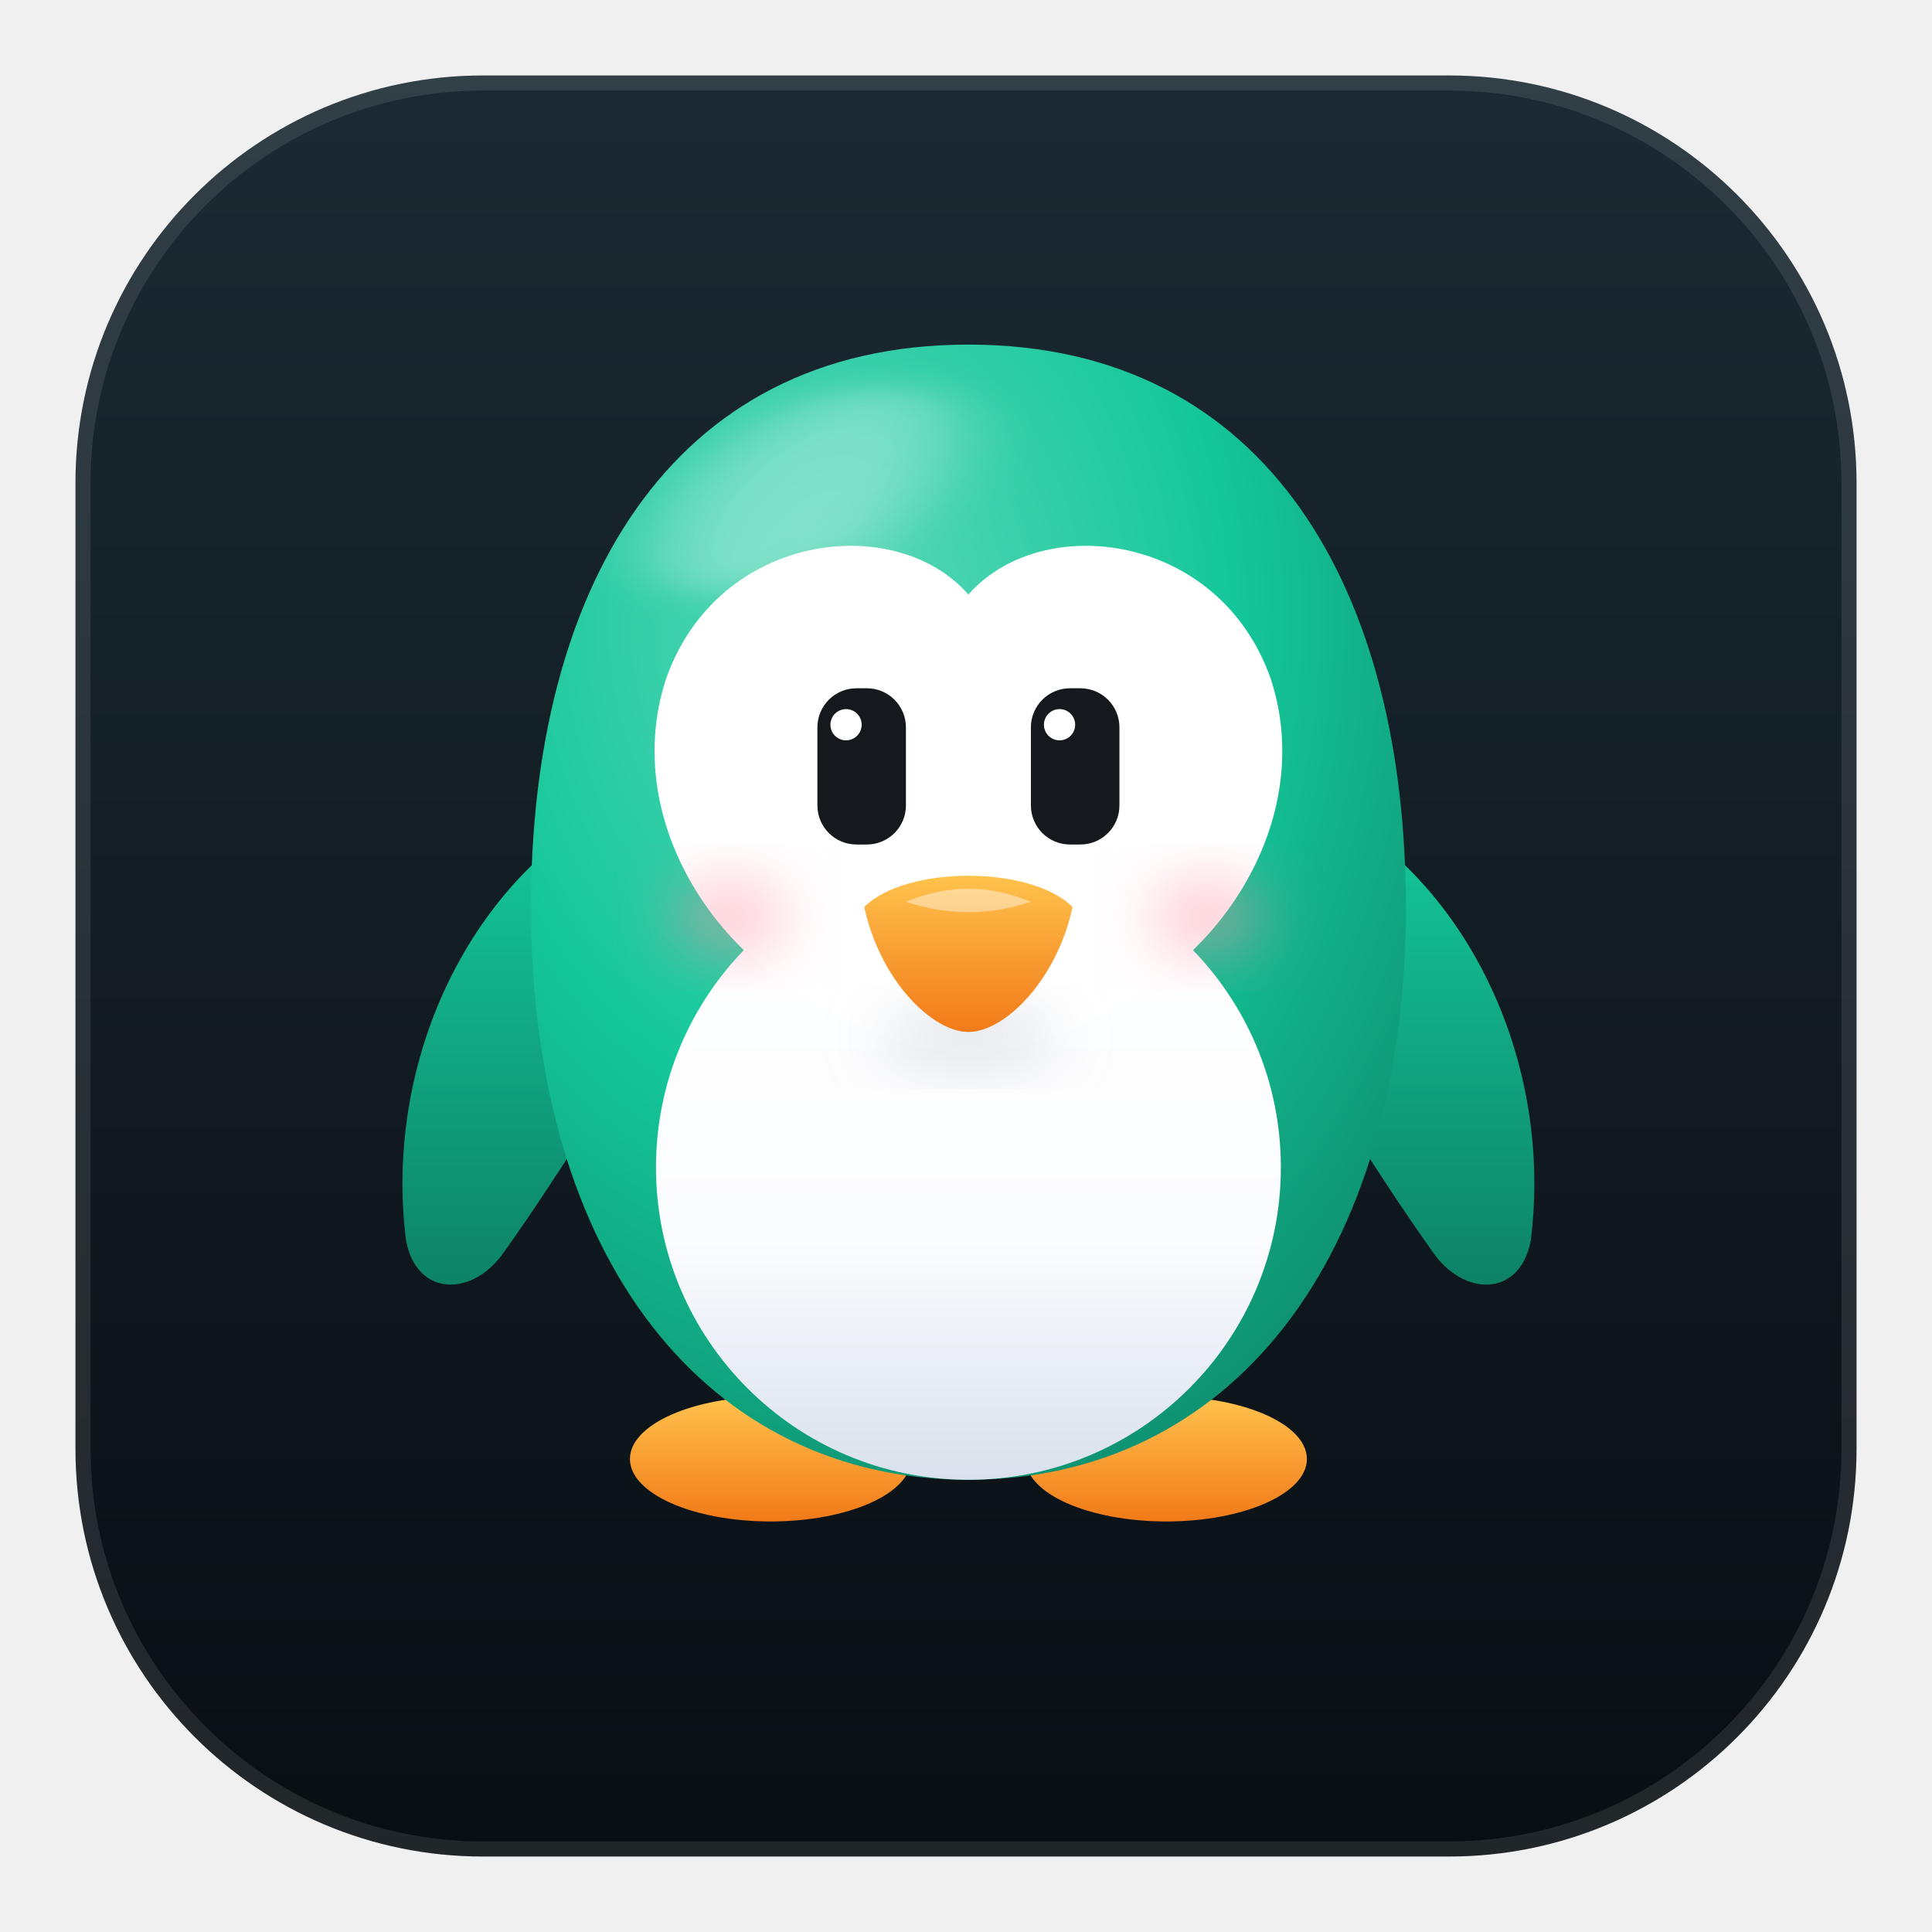
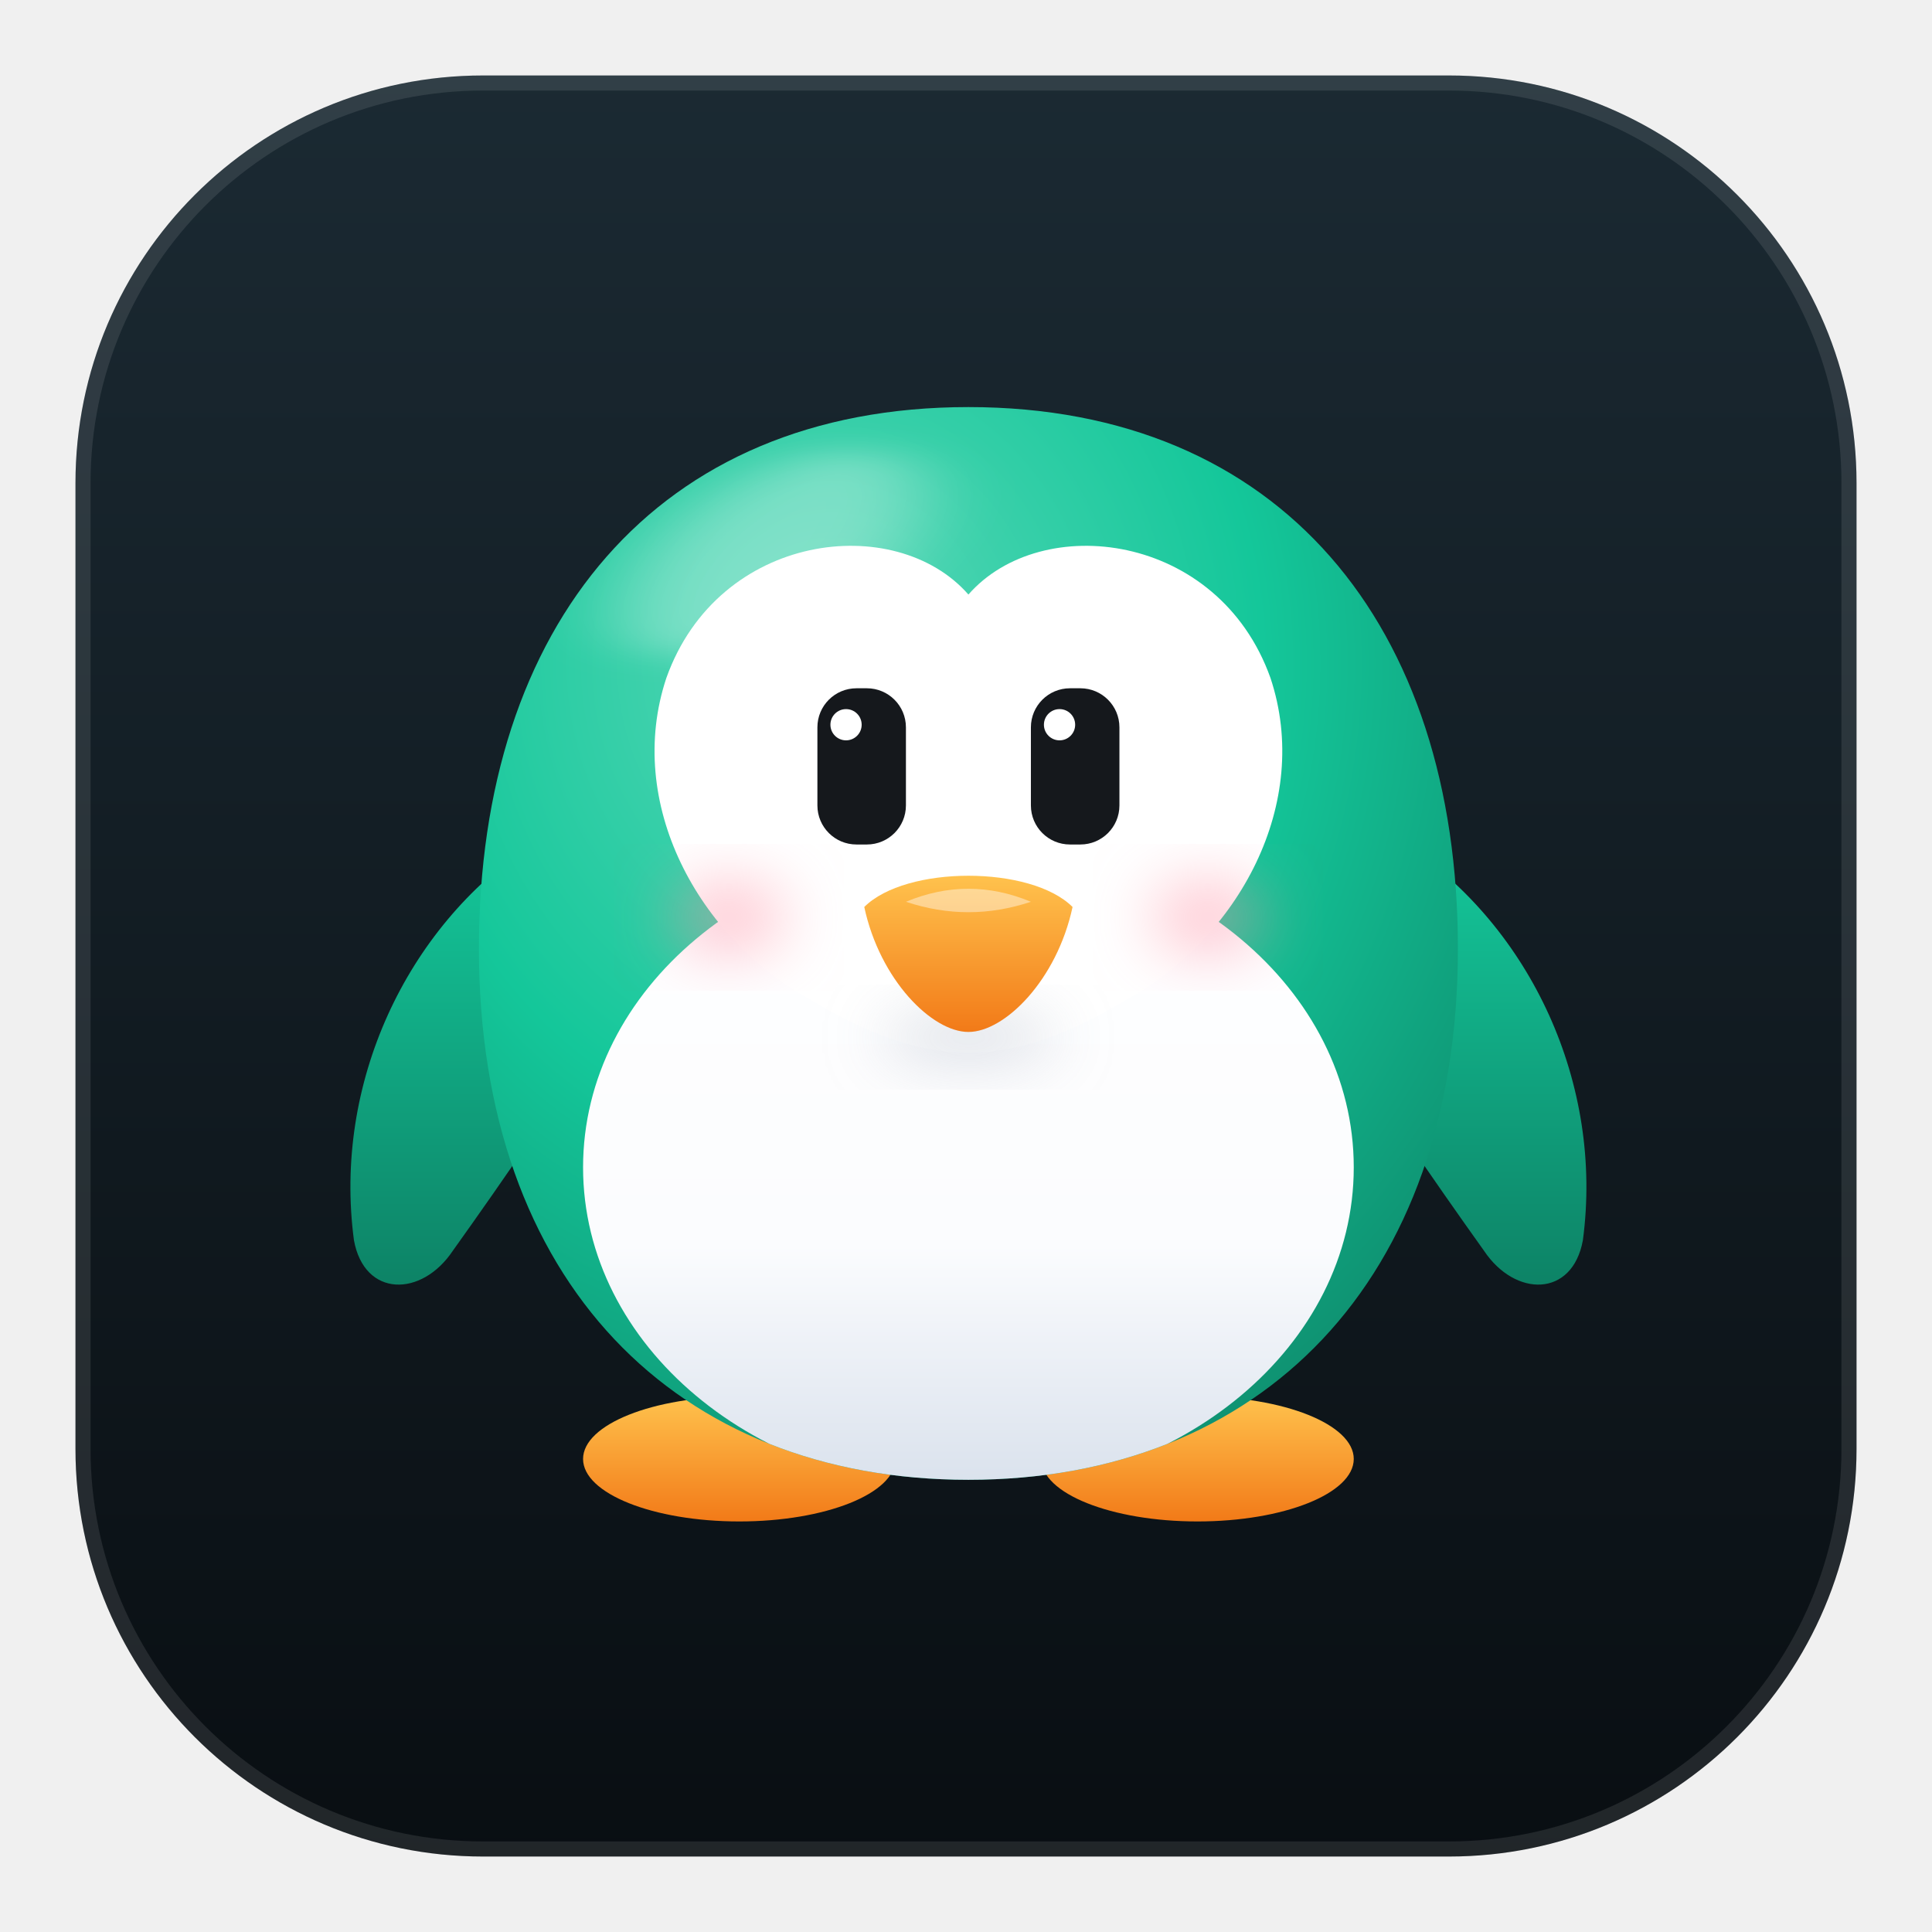
<svg xmlns="http://www.w3.org/2000/svg" viewBox="0 0 256 256">
  <defs>
    <linearGradient id="tile" x1="0" y1="0" x2="0" y2="1">
      <stop offset="0" stop-color="#1b2a33" />
      <stop offset="1" stop-color="#090e12" />
    </linearGradient>
  </defs>
  <rect x="10" y="10" width="236" height="236" rx="54" fill="url(#tile)" />
  <rect x="11" y="11" width="234" height="234" rx="53" fill="none" stroke="#ffffff" stroke-opacity=".1" stroke-width="2" />
  <g transform="translate(40 36) scale(.69)">
    <defs>
      <radialGradient id="pb" cx=".36" cy=".24" r=".92">
        <stop offset="0" stop-color="#5bd8b8" />
        <stop offset=".48" stop-color="#14C79A" />
        <stop offset="1" stop-color="#0d8366" />
      </radialGradient>
      <linearGradient id="pf" x1="0" y1="0" x2="0" y2="1">
        <stop offset="0" stop-color="#14C79A" />
        <stop offset="1" stop-color="#0d8366" />
      </linearGradient>
      <linearGradient id="pw" x1="0" y1="0" x2="0" y2="1">
        <stop offset="0" stop-color="#ffffff" />
        <stop offset=".62" stop-color="#fbfcfe" />
        <stop offset="1" stop-color="#d9e1ec" />
      </linearGradient>
      <linearGradient id="po" x1="0" y1="0" x2="0" y2="1">
        <stop offset="0" stop-color="#ffc24d" />
        <stop offset="1" stop-color="#f27a18" />
      </linearGradient>
      <filter id="ps" x="-50%" y="-50%" width="200%" height="200%">
        <feGaussianBlur stdDeviation="6" />
      </filter>
      <clipPath id="pc">
-         <path d="M128 14C186 14 212 62 212 122C212 190 178 232 128 232C78 232 44 190 44 122C44 62 70 14 128 14Z" />
+         <path d="M128 26C188 26 222 68 222 130C222 194 184 232 128 232C72 232 34 194 34 130C34 68 68 26 128 26Z" />
      </clipPath>
    </defs>
-     <ellipse cx="90" cy="228" rx="27" ry="12" fill="url(#po)" />
-     <ellipse cx="166" cy="228" rx="27" ry="12" fill="url(#po)" />
-     <path d="M54 106C30 122 16 154 20 186C22 197 33 197 39 188C49 174 60 156 70 140Z" fill="url(#pf)" />
-     <path d="M54 106C30 122 16 154 20 186C22 197 33 197 39 188C49 174 60 156 70 140Z" transform="translate(256 0) scale(-1 1)" fill="url(#pf)" />
-     <path d="M128 14C186 14 212 62 212 122C212 190 178 232 128 232C78 232 44 190 44 122C44 62 70 14 128 14Z" fill="url(#pb)" />
+     <ellipse cx="84" cy="228" rx="30" ry="12" fill="url(#po)" />
+     <ellipse cx="172" cy="228" rx="30" ry="12" fill="url(#po)" />
+     <path d="M44 110C20 126 6 156 10 186C12 197 23 197 29 188C39 174 50 158 60 142Z" fill="url(#pf)" />
+     <path d="M44 110C20 126 6 156 10 186C12 197 23 197 29 188C39 174 50 158 60 142Z" transform="translate(256 0) scale(-1 1)" fill="url(#pf)" />
+     <path d="M128 26C188 26 222 68 222 130C222 194 184 232 128 232C72 232 34 194 34 130C34 68 68 26 128 26Z" fill="url(#pb)" />
    <g clip-path="url(#pc)">
-       <ellipse cx="96" cy="42" rx="32" ry="15" transform="rotate(-28 96 42)" fill="#fff" opacity=".3" filter="url(#ps)" />
-       <ellipse cx="128" cy="172" rx="60" ry="60" fill="url(#pw)" />
+       <ellipse cx="90" cy="54" rx="32" ry="15" transform="rotate(-28 90 54)" fill="#fff" opacity=".3" filter="url(#ps)" />
+       <ellipse cx="128" cy="172" rx="74" ry="62" fill="url(#pw)" />
    </g>
    <path d="M128 62C142 46 176 50 186 78C194 102 180 128 158 140C148 146 138 150 128 150C118 150 108 146 98 140C76 128 62 102 70 78C80 50 114 46 128 62Z" fill="#fff" />
    <ellipse cx="82" cy="124" rx="11" ry="7" fill="#ff8fa3" opacity=".5" filter="url(#ps)" />
    <ellipse cx="174" cy="124" rx="11" ry="7" fill="#ff8fa3" opacity=".5" filter="url(#ps)" />
    <ellipse cx="128" cy="147" rx="17" ry="5" fill="#8a97ad" opacity=".3" filter="url(#ps)" />
    <path d="M108 122C116 114 140 114 148 122C145 136 135 146 128 146C121 146 111 136 108 122Z" fill="url(#po)" />
    <path d="M116 121Q128 116 140 121Q128 125 116 121Z" fill="#fff" opacity=".42" />
    <rect x="99" y="80" width="17" height="30" rx="7.5" fill="#15181C" />
    <circle cx="104.5" cy="87" r="3" fill="#fff" />
    <rect x="140" y="80" width="17" height="30" rx="7.5" fill="#15181C" />
    <circle cx="145.5" cy="87" r="3" fill="#fff" />
  </g>
</svg>
